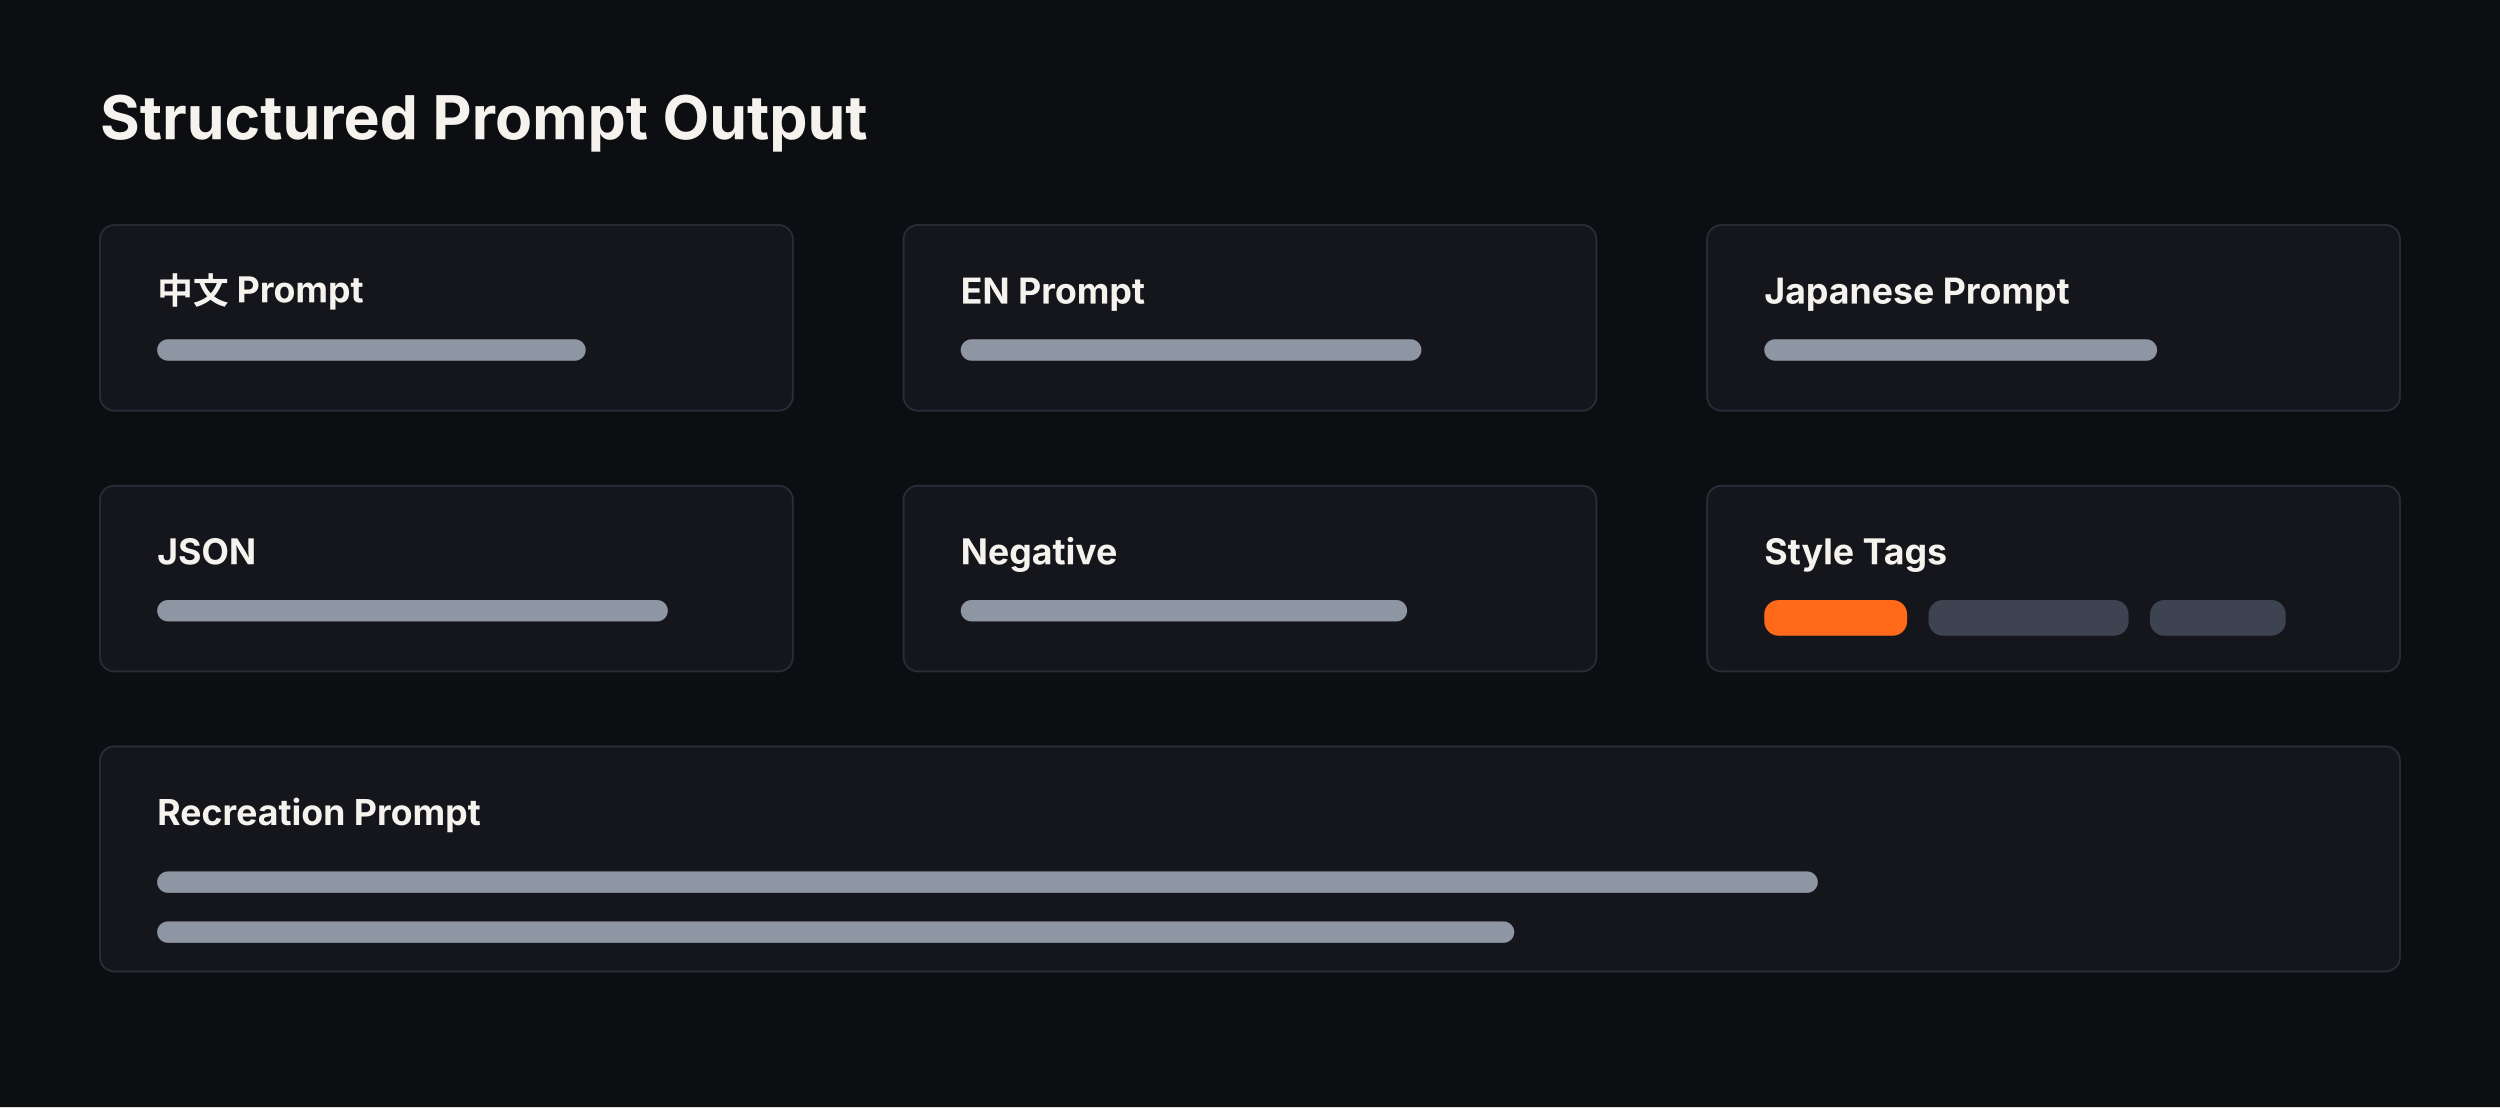
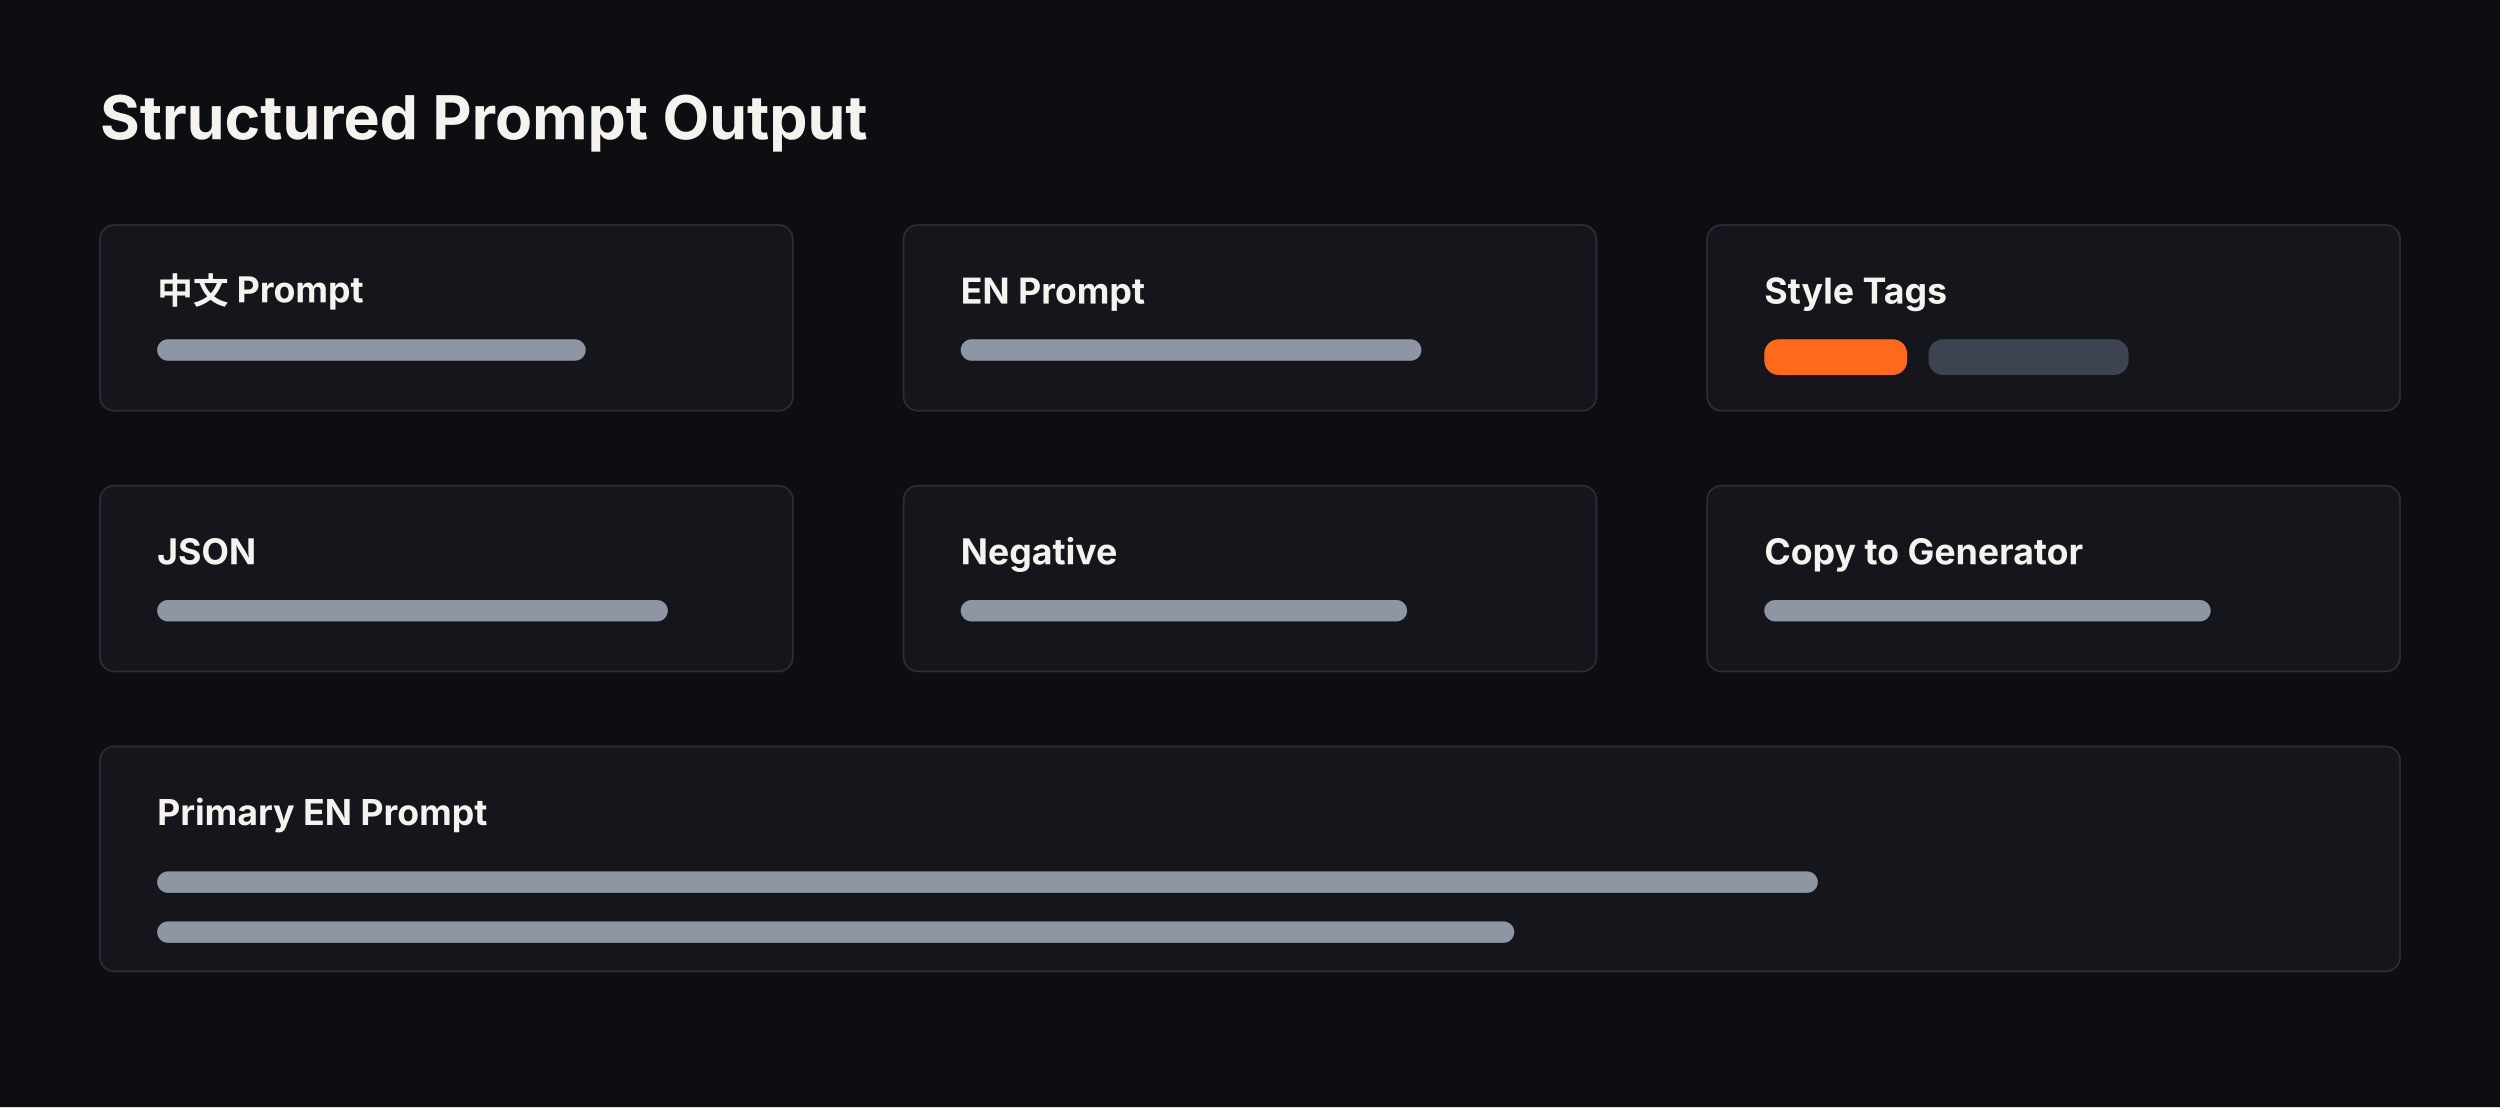
<svg xmlns="http://www.w3.org/2000/svg" width="1400" height="620" viewBox="0 0 1400 620" role="img" aria-labelledby="title desc">
  <rect width="1400" height="620" fill="#0D0E12" />
  <text x="56" y="78" fill="#F6F3EE" font-family="system-ui, -apple-system, BlinkMacSystemFont, sans-serif" font-size="34" font-weight="700">Structured Prompt Output</text>
  <g font-family="system-ui, -apple-system, BlinkMacSystemFont, sans-serif" font-size="20">
    <rect x="56" y="126" width="388" height="104" rx="8" fill="#14161C" stroke="#2A2E38" />
    <text x="88" y="170" fill="#F6F3EE" font-weight="650">中文 Prompt</text>
    <rect x="88" y="190" width="240" height="12" rx="6" fill="#8E95A3" />
    <rect x="506" y="126" width="388" height="104" rx="8" fill="#14161C" stroke="#2A2E38" />
    <text x="538" y="170" fill="#F6F3EE" font-weight="650">EN Prompt</text>
    <rect x="538" y="190" width="258" height="12" rx="6" fill="#8E95A3" />
    <rect x="956" y="126" width="388" height="104" rx="8" fill="#14161C" stroke="#2A2E38" />
-     <text x="988" y="170" fill="#F6F3EE" font-weight="650">Japanese Prompt</text>
-     <rect x="988" y="190" width="220" height="12" rx="6" fill="#8E95A3" />
+     <text x="988" y="170" fill="#F6F3EE" font-weight="650">Style Tags</text>
+     <rect x="988" y="190" width="80" height="20" rx="8" fill="#FF6A1A" />
+     <rect x="1080" y="190" width="112" height="20" rx="8" fill="#3D4350" />
    <rect x="56" y="272" width="388" height="104" rx="8" fill="#14161C" stroke="#2A2E38" />
    <text x="88" y="316" fill="#F6F3EE" font-weight="650">JSON</text>
    <rect x="88" y="336" width="286" height="12" rx="6" fill="#8E95A3" />
    <rect x="506" y="272" width="388" height="104" rx="8" fill="#14161C" stroke="#2A2E38" />
    <text x="538" y="316" fill="#F6F3EE" font-weight="650">Negative</text>
    <rect x="538" y="336" width="250" height="12" rx="6" fill="#8E95A3" />
    <rect x="956" y="272" width="388" height="104" rx="8" fill="#14161C" stroke="#2A2E38" />
-     <text x="988" y="316" fill="#F6F3EE" font-weight="650">Style Tags</text>
-     <rect x="988" y="336" width="80" height="20" rx="8" fill="#FF6A1A" />
-     <rect x="1080" y="336" width="112" height="20" rx="8" fill="#3D4350" />
-     <rect x="1204" y="336" width="76" height="20" rx="8" fill="#3D4350" />
+     <text x="988" y="316" fill="#F6F3EE" font-weight="650">Copy to Generator</text>
+     <rect x="988" y="336" width="250" height="12" rx="6" fill="#8E95A3" />
    <rect x="56" y="418" width="1288" height="126" rx="8" fill="#14161C" stroke="#2A2E38" />
-     <text x="88" y="462" fill="#F6F3EE" font-weight="650">Recreation Prompt</text>
+     <text x="88" y="462" fill="#F6F3EE" font-weight="650">Primary EN Prompt</text>
    <rect x="88" y="488" width="930" height="12" rx="6" fill="#8E95A3" />
    <rect x="88" y="516" width="760" height="12" rx="6" fill="#8E95A3" />
  </g>
</svg>
